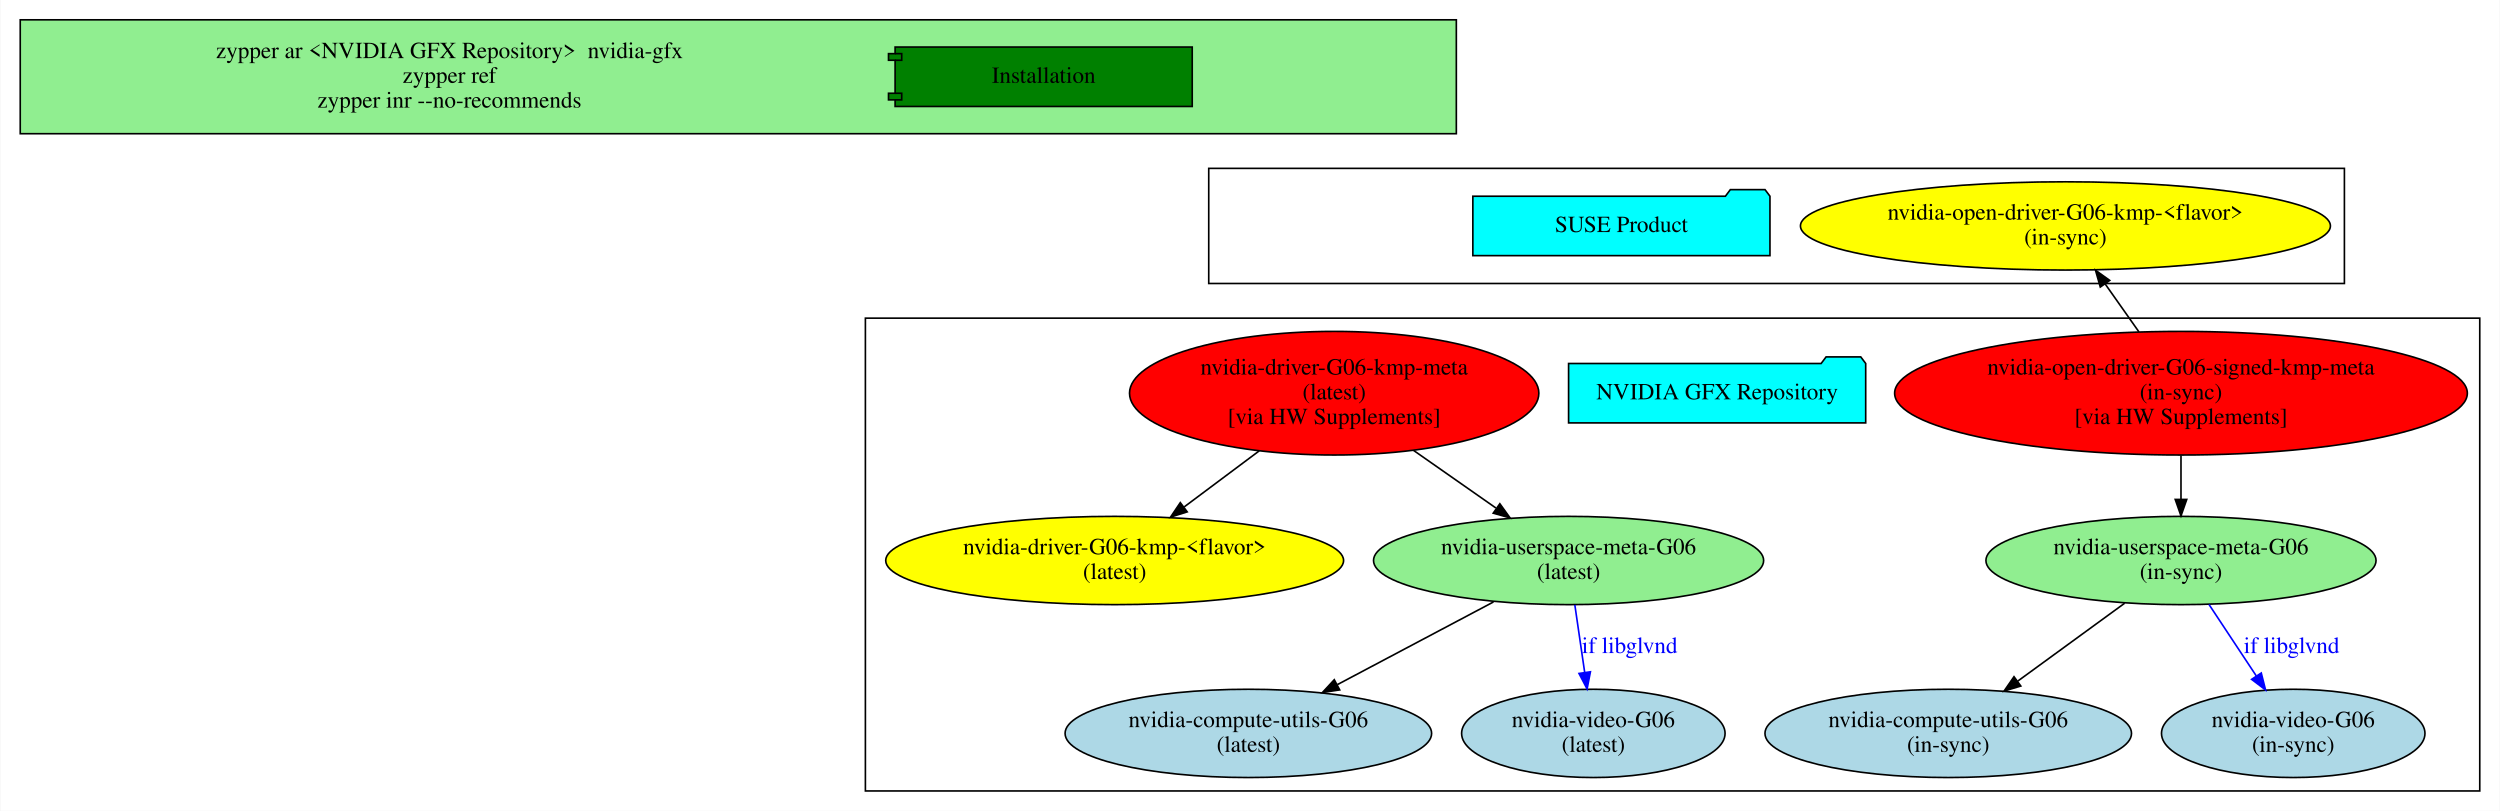
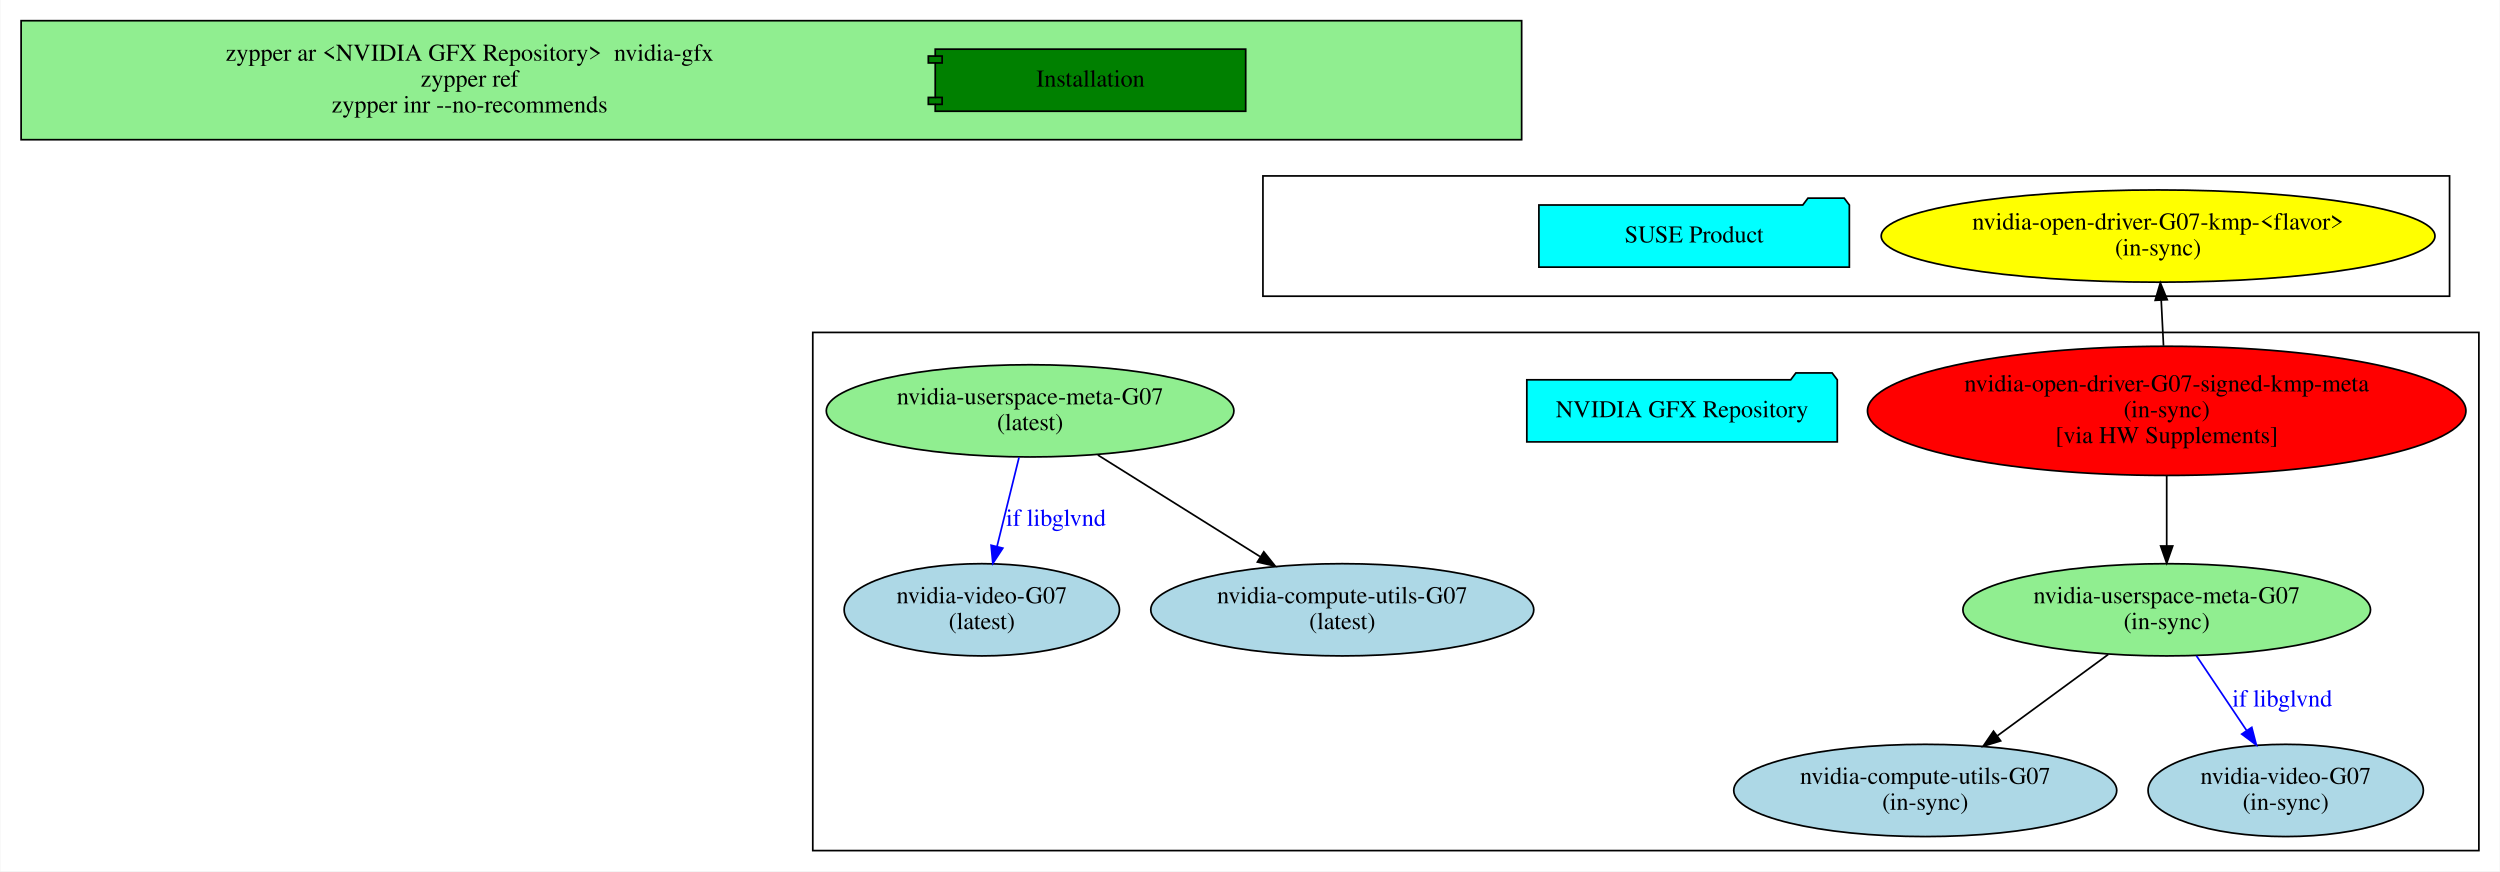
- <svg xmlns="http://www.w3.org/2000/svg" width="1514pt" height="491pt" viewBox="0.00 0.00 1514.00 491.17">
-   <g id="graph0" class="graph" transform="scale(1 1) rotate(0) translate(4 487.17)">
-     <polygon fill="white" stroke="transparent" points="-4,4 -4,-487.17 1510,-487.17 1510,4 -4,4" />
+ <svg xmlns="http://www.w3.org/2000/svg" width="1449pt" height="505pt" viewBox="0.00 0.00 1449.00 505.17">
+   <g id="graph0" class="graph" transform="scale(1 1) rotate(0) translate(4 501.17)">
+     <polygon fill="white" stroke="transparent" points="-4,4 -4,-501.17 1445,-501.17 1445,4 -4,4" />
    <g id="clust1" class="cluster">
-       <polygon fill="none" stroke="black" points="520,-8 520,-294.43 1498,-294.43 1498,-8 520,-8" />
+       <polygon fill="none" stroke="black" points="467,-8 467,-308.43 1433,-308.43 1433,-8 467,-8" />
    </g>
    <g id="clust2" class="cluster">
-       <polygon fill="none" stroke="black" points="728,-315.43 728,-385.17 1416,-385.17 1416,-315.43 728,-315.43" />
+       <polygon fill="none" stroke="black" points="728,-329.43 728,-399.17 1416,-399.17 1416,-329.43 728,-329.43" />
    </g>
    <g id="clust3" class="cluster">
-       <polygon fill="lightgreen" stroke="black" points="8,-406.17 8,-475.17 878,-475.17 878,-406.17 8,-406.17" />
+       <polygon fill="lightgreen" stroke="black" points="8,-420.17 8,-489.17 878,-489.17 878,-420.17 8,-420.17" />
    </g>
    <g id="node1" class="node">
</g>
    <g id="node2" class="node">
</g>
    <g id="node3" class="node">
</g>
    <g id="node4" class="node">
-       <polygon fill="aqua" stroke="black" points="1126,-266.96 1123,-270.96 1102,-270.96 1099,-266.96 946,-266.96 946,-230.96 1126,-230.96 1126,-266.96" />
-       <text text-anchor="middle" x="1036" y="-245.26" font-family="Times,serif" font-size="14.00">NVIDIA GFX Repository</text>
+       <polygon fill="aqua" stroke="black" points="1061,-280.96 1058,-284.96 1037,-284.96 1034,-280.96 881,-280.96 881,-244.96 1061,-244.96 1061,-280.96" />
+       <text text-anchor="middle" x="971" y="-259.26" font-family="Times,serif" font-size="14.00">NVIDIA GFX Repository</text>
    </g>
    <g id="node5" class="node">
-       <ellipse fill="red" stroke="black" cx="804" cy="-248.96" rx="123.99" ry="37.45" />
-       <text text-anchor="middle" x="804" y="-260.26" font-family="Times,serif" font-size="14.00">nvidia-driver-G06-kmp-meta</text>
-       <text text-anchor="middle" x="804" y="-245.26" font-family="Times,serif" font-size="14.00">(latest)</text>
-       <text text-anchor="middle" x="804" y="-230.26" font-family="Times,serif" font-size="14.00">[via HW Supplements]</text>
+       <ellipse fill="red" stroke="black" cx="1252" cy="-262.96" rx="173.48" ry="37.45" />
+       <text text-anchor="middle" x="1252" y="-274.26" font-family="Times,serif" font-size="14.00">nvidia-open-driver-G07-signed-kmp-meta</text>
+       <text text-anchor="middle" x="1252" y="-259.26" font-family="Times,serif" font-size="14.00">(in-sync)</text>
+       <text text-anchor="middle" x="1252" y="-244.26" font-family="Times,serif" font-size="14.00">[via HW Supplements]</text>
    </g>
    <g id="node7" class="node">
-       <ellipse fill="yellow" stroke="black" cx="671" cy="-147.61" rx="138.69" ry="26.74" />
-       <text text-anchor="middle" x="671" y="-151.41" font-family="Times,serif" font-size="14.00">nvidia-driver-G06-kmp-&lt;flavor&gt;</text>
-       <text text-anchor="middle" x="671" y="-136.41" font-family="Times,serif" font-size="14.00">(latest)</text>
+       <ellipse fill="lightgreen" stroke="black" cx="1252" cy="-147.61" rx="118.17" ry="26.74" />
+       <text text-anchor="middle" x="1252" y="-151.41" font-family="Times,serif" font-size="14.00">nvidia-userspace-meta-G07</text>
+       <text text-anchor="middle" x="1252" y="-136.41" font-family="Times,serif" font-size="14.00">(in-sync)</text>
+     </g>
+     <g id="edge4" class="edge">
+       <path fill="none" stroke="black" d="M1252,-225.47C1252,-212.4 1252,-197.68 1252,-184.64" />
+       <polygon fill="black" stroke="black" points="1255.5,-184.61 1252,-174.61 1248.5,-184.61 1255.5,-184.61" />
+     </g>
+     <g id="node13" class="node">
+       <ellipse fill="yellow" stroke="black" cx="1247" cy="-364.3" rx="160.53" ry="26.74" />
+       <text text-anchor="middle" x="1247" y="-368.1" font-family="Times,serif" font-size="14.00">nvidia-open-driver-G07-kmp-&lt;flavor&gt;</text>
+       <text text-anchor="middle" x="1247" y="-353.1" font-family="Times,serif" font-size="14.00">(in-sync)</text>
    </g>
    <g id="edge3" class="edge">
-       <path fill="none" stroke="black" d="M758.6,-214.05C743.88,-203.05 727.62,-190.91 713.15,-180.09" />
-       <polygon fill="black" stroke="black" points="714.96,-177.08 704.86,-173.9 710.78,-182.69 714.96,-177.08" />
+       <path fill="none" stroke="black" d="M1250.15,-300.72C1249.72,-309.33 1249.25,-318.5 1248.82,-327.09" />
+       <polygon fill="black" stroke="black" points="1245.32,-327.04 1248.31,-337.2 1252.31,-327.39 1245.32,-327.04" />
+     </g>
+     <g id="node6" class="node">
+       <ellipse fill="lightgreen" stroke="black" cx="593" cy="-262.96" rx="118.17" ry="26.74" />
+       <text text-anchor="middle" x="593" y="-266.76" font-family="Times,serif" font-size="14.00">nvidia-userspace-meta-G07</text>
+       <text text-anchor="middle" x="593" y="-251.76" font-family="Times,serif" font-size="14.00">(latest)</text>
    </g>
    <g id="node8" class="node">
-       <ellipse fill="lightgreen" stroke="black" cx="946" cy="-147.61" rx="118.17" ry="26.74" />
-       <text text-anchor="middle" x="946" y="-151.41" font-family="Times,serif" font-size="14.00">nvidia-userspace-meta-G06</text>
-       <text text-anchor="middle" x="946" y="-136.41" font-family="Times,serif" font-size="14.00">(latest)</text>
+       <ellipse fill="lightblue" stroke="black" cx="774" cy="-147.61" rx="111.03" ry="26.74" />
+       <text text-anchor="middle" x="774" y="-151.41" font-family="Times,serif" font-size="14.00">nvidia-compute-utils-G07</text>
+       <text text-anchor="middle" x="774" y="-136.41" font-family="Times,serif" font-size="14.00">(latest)</text>
    </g>
-     <g id="edge4" class="edge">
-       <path fill="none" stroke="black" d="M852.07,-214.32C868.23,-203.02 886.16,-190.47 901.99,-179.4" />
-       <polygon fill="black" stroke="black" points="904.36,-182.02 910.55,-173.42 900.34,-176.28 904.36,-182.02" />
+     <g id="edge5" class="edge">
+       <path fill="none" stroke="black" d="M632.27,-237.36C659.88,-220.07 696.97,-196.85 726.29,-178.49" />
+       <polygon fill="black" stroke="black" points="728.5,-181.24 735.11,-172.96 724.78,-175.3 728.5,-181.24" />
    </g>
-     <g id="node6" class="node">
-       <ellipse fill="red" stroke="black" cx="1317" cy="-248.96" rx="173.48" ry="37.45" />
-       <text text-anchor="middle" x="1317" y="-260.26" font-family="Times,serif" font-size="14.00">nvidia-open-driver-G06-signed-kmp-meta</text>
-       <text text-anchor="middle" x="1317" y="-245.26" font-family="Times,serif" font-size="14.00">(in-sync)</text>
-       <text text-anchor="middle" x="1317" y="-230.26" font-family="Times,serif" font-size="14.00">[via HW Supplements]</text>
+     <g id="node10" class="node">
+       <ellipse fill="lightblue" stroke="black" cx="565" cy="-147.61" rx="79.81" ry="26.74" />
+       <text text-anchor="middle" x="565" y="-151.41" font-family="Times,serif" font-size="14.00">nvidia-video-G07</text>
+       <text text-anchor="middle" x="565" y="-136.41" font-family="Times,serif" font-size="14.00">(latest)</text>
+     </g>
+     <g id="edge6" class="edge">
+       <path fill="none" stroke="blue" d="M586.58,-235.95C582.81,-220.69 577.99,-201.18 573.86,-184.47" />
+       <polygon fill="blue" stroke="blue" points="577.19,-183.36 571.39,-174.49 570.39,-185.04 577.19,-183.36" />
+       <text text-anchor="middle" x="608" y="-196.28" font-family="Times,serif" font-size="14.00" fill="blue">if libglvnd</text>
    </g>
    <g id="node9" class="node">
-       <ellipse fill="lightgreen" stroke="black" cx="1317" cy="-147.61" rx="118.17" ry="26.74" />
-       <text text-anchor="middle" x="1317" y="-151.41" font-family="Times,serif" font-size="14.00">nvidia-userspace-meta-G06</text>
-       <text text-anchor="middle" x="1317" y="-136.41" font-family="Times,serif" font-size="14.00">(in-sync)</text>
+       <ellipse fill="lightblue" stroke="black" cx="1112" cy="-42.87" rx="111.03" ry="26.74" />
+       <text text-anchor="middle" x="1112" y="-46.67" font-family="Times,serif" font-size="14.00">nvidia-compute-utils-G07</text>
+       <text text-anchor="middle" x="1112" y="-31.67" font-family="Times,serif" font-size="14.00">(in-sync)</text>
    </g>
-     <g id="edge6" class="edge">
-       <path fill="none" stroke="black" d="M1317,-211.25C1317,-202.6 1317,-193.39 1317,-184.77" />
-       <polygon fill="black" stroke="black" points="1320.5,-184.63 1317,-174.63 1313.5,-184.63 1320.5,-184.63" />
+     <g id="edge7" class="edge">
+       <path fill="none" stroke="black" d="M1218.11,-121.74C1198.76,-107.54 1174.35,-89.63 1153.82,-74.56" />
+       <polygon fill="black" stroke="black" points="1155.71,-71.61 1145.58,-68.51 1151.57,-77.25 1155.71,-71.61" />
+     </g>
+     <g id="node11" class="node">
+       <ellipse fill="lightblue" stroke="black" cx="1321" cy="-42.87" rx="79.81" ry="26.74" />
+       <text text-anchor="middle" x="1321" y="-46.67" font-family="Times,serif" font-size="14.00">nvidia-video-G07</text>
+       <text text-anchor="middle" x="1321" y="-31.67" font-family="Times,serif" font-size="14.00">(in-sync)</text>
+     </g>
+     <g id="edge8" class="edge">
+       <path fill="none" stroke="blue" d="M1269.23,-120.95C1278.03,-107.86 1288.84,-91.76 1298.3,-77.67" />
+       <polygon fill="blue" stroke="blue" points="1301.32,-79.46 1303.99,-69.2 1295.51,-75.55 1301.32,-79.46" />
+       <text text-anchor="middle" x="1319" y="-91.54" font-family="Times,serif" font-size="14.00" fill="blue">if libglvnd</text>
+     </g>
+     <g id="node12" class="node">
+       <polygon fill="aqua" stroke="black" points="1068,-382.3 1065,-386.3 1044,-386.3 1041,-382.3 888,-382.3 888,-346.3 1068,-346.3 1068,-382.3" />
+       <text text-anchor="middle" x="978" y="-360.6" font-family="Times,serif" font-size="14.00">SUSE Product</text>
+     </g>
+     <g id="node14" class="node">
+       <polygon fill="green" stroke="black" points="718,-472.67 538,-472.67 538,-468.67 534,-468.67 534,-464.67 538,-464.67 538,-444.67 534,-444.67 534,-440.67 538,-440.67 538,-436.67 718,-436.67 718,-472.67" />
+       <polyline fill="none" stroke="black" points="538,-468.67 542,-468.67 542,-464.67 538,-464.67 " />
+       <polyline fill="none" stroke="black" points="538,-444.67 542,-444.67 542,-440.67 538,-440.67 " />
+       <text text-anchor="middle" x="628" y="-450.97" font-family="Times,serif" font-size="14.00">Installation</text>
    </g>
    <g id="node15" class="node">
-       <ellipse fill="yellow" stroke="black" cx="1247" cy="-350.3" rx="160.53" ry="26.74" />
-       <text text-anchor="middle" x="1247" y="-354.1" font-family="Times,serif" font-size="14.00">nvidia-open-driver-G06-kmp-&lt;flavor&gt;</text>
-       <text text-anchor="middle" x="1247" y="-339.1" font-family="Times,serif" font-size="14.00">(in-sync)</text>
-     </g>
-     <g id="edge5" class="edge">
-       <path fill="none" stroke="black" d="M1291.5,-286.14C1284.83,-295.61 1277.67,-305.78 1271.07,-315.14" />
-       <polygon fill="black" stroke="black" points="1268.11,-313.27 1265.21,-323.46 1273.83,-317.3 1268.11,-313.27" />
-     </g>
-     <g id="node10" class="node">
-       <ellipse fill="lightblue" stroke="black" cx="752" cy="-42.87" rx="111.03" ry="26.74" />
-       <text text-anchor="middle" x="752" y="-46.67" font-family="Times,serif" font-size="14.00">nvidia-compute-utils-G06</text>
-       <text text-anchor="middle" x="752" y="-31.67" font-family="Times,serif" font-size="14.00">(latest)</text>
-     </g>
-     <g id="edge7" class="edge">
-       <path fill="none" stroke="black" d="M900.52,-122.52C872.2,-107.53 835.63,-88.16 805.87,-72.4" />
-       <polygon fill="black" stroke="black" points="807.34,-69.22 796.86,-67.63 804.06,-75.4 807.34,-69.22" />
-     </g>
-     <g id="node12" class="node">
-       <ellipse fill="lightblue" stroke="black" cx="961" cy="-42.87" rx="79.81" ry="26.74" />
-       <text text-anchor="middle" x="961" y="-46.67" font-family="Times,serif" font-size="14.00">nvidia-video-G06</text>
-       <text text-anchor="middle" x="961" y="-31.67" font-family="Times,serif" font-size="14.00">(latest)</text>
-     </g>
-     <g id="edge8" class="edge">
-       <path fill="none" stroke="blue" d="M949.79,-120.68C951.6,-108.27 953.8,-93.21 955.77,-79.72" />
-       <polygon fill="blue" stroke="blue" points="959.23,-80.19 957.22,-69.79 952.31,-79.18 959.23,-80.19" />
-       <text text-anchor="middle" x="983" y="-91.54" font-family="Times,serif" font-size="14.00" fill="blue">if libglvnd</text>
-     </g>
-     <g id="node11" class="node">
-       <ellipse fill="lightblue" stroke="black" cx="1176" cy="-42.87" rx="111.03" ry="26.74" />
-       <text text-anchor="middle" x="1176" y="-46.67" font-family="Times,serif" font-size="14.00">nvidia-compute-utils-G06</text>
-       <text text-anchor="middle" x="1176" y="-31.67" font-family="Times,serif" font-size="14.00">(in-sync)</text>
-     </g>
-     <g id="edge9" class="edge">
-       <path fill="none" stroke="black" d="M1282.87,-121.74C1263.38,-107.54 1238.8,-89.63 1218.12,-74.56" />
-       <polygon fill="black" stroke="black" points="1219.96,-71.57 1209.82,-68.51 1215.84,-77.23 1219.96,-71.57" />
-     </g>
-     <g id="node13" class="node">
-       <ellipse fill="lightblue" stroke="black" cx="1385" cy="-42.87" rx="79.81" ry="26.74" />
-       <text text-anchor="middle" x="1385" y="-46.67" font-family="Times,serif" font-size="14.00">nvidia-video-G06</text>
-       <text text-anchor="middle" x="1385" y="-31.67" font-family="Times,serif" font-size="14.00">(in-sync)</text>
-     </g>
-     <g id="edge10" class="edge">
-       <path fill="none" stroke="blue" d="M1333.98,-120.95C1342.65,-107.86 1353.3,-91.76 1362.63,-77.67" />
-       <polygon fill="blue" stroke="blue" points="1365.63,-79.47 1368.23,-69.2 1359.79,-75.61 1365.63,-79.47" />
-       <text text-anchor="middle" x="1384" y="-91.54" font-family="Times,serif" font-size="14.00" fill="blue">if libglvnd</text>
-     </g>
-     <g id="node14" class="node">
-       <polygon fill="aqua" stroke="black" points="1068,-368.3 1065,-372.3 1044,-372.3 1041,-368.3 888,-368.3 888,-332.3 1068,-332.3 1068,-368.3" />
-       <text text-anchor="middle" x="978" y="-346.6" font-family="Times,serif" font-size="14.00">SUSE Product</text>
-     </g>
-     <g id="node16" class="node">
-       <polygon fill="green" stroke="black" points="718,-458.67 538,-458.67 538,-454.67 534,-454.67 534,-450.67 538,-450.67 538,-430.67 534,-430.67 534,-426.67 538,-426.67 538,-422.67 718,-422.67 718,-458.67" />
-       <polyline fill="none" stroke="black" points="538,-454.67 542,-454.67 542,-450.67 538,-450.67 " />
-       <polyline fill="none" stroke="black" points="538,-430.67 542,-430.67 542,-426.67 538,-426.67 " />
-       <text text-anchor="middle" x="628" y="-436.97" font-family="Times,serif" font-size="14.00">Installation</text>
-     </g>
-     <g id="node17" class="node">
-       <text text-anchor="middle" x="268" y="-451.97" font-family="Times,serif" font-size="14.00">zypper ar &lt;NVIDIA GFX Repository&gt;  nvidia-gfx</text>
-       <text text-anchor="middle" x="268" y="-436.97" font-family="Times,serif" font-size="14.00">zypper ref</text>
-       <text text-anchor="middle" x="268" y="-421.97" font-family="Times,serif" font-size="14.00">zypper inr --no-recommends</text>
+       <text text-anchor="middle" x="268" y="-465.97" font-family="Times,serif" font-size="14.00">zypper ar &lt;NVIDIA GFX Repository&gt;  nvidia-gfx</text>
+       <text text-anchor="middle" x="268" y="-450.97" font-family="Times,serif" font-size="14.00">zypper ref</text>
+       <text text-anchor="middle" x="268" y="-435.97" font-family="Times,serif" font-size="14.00">zypper inr --no-recommends</text>
    </g>
  </g>
</svg>
